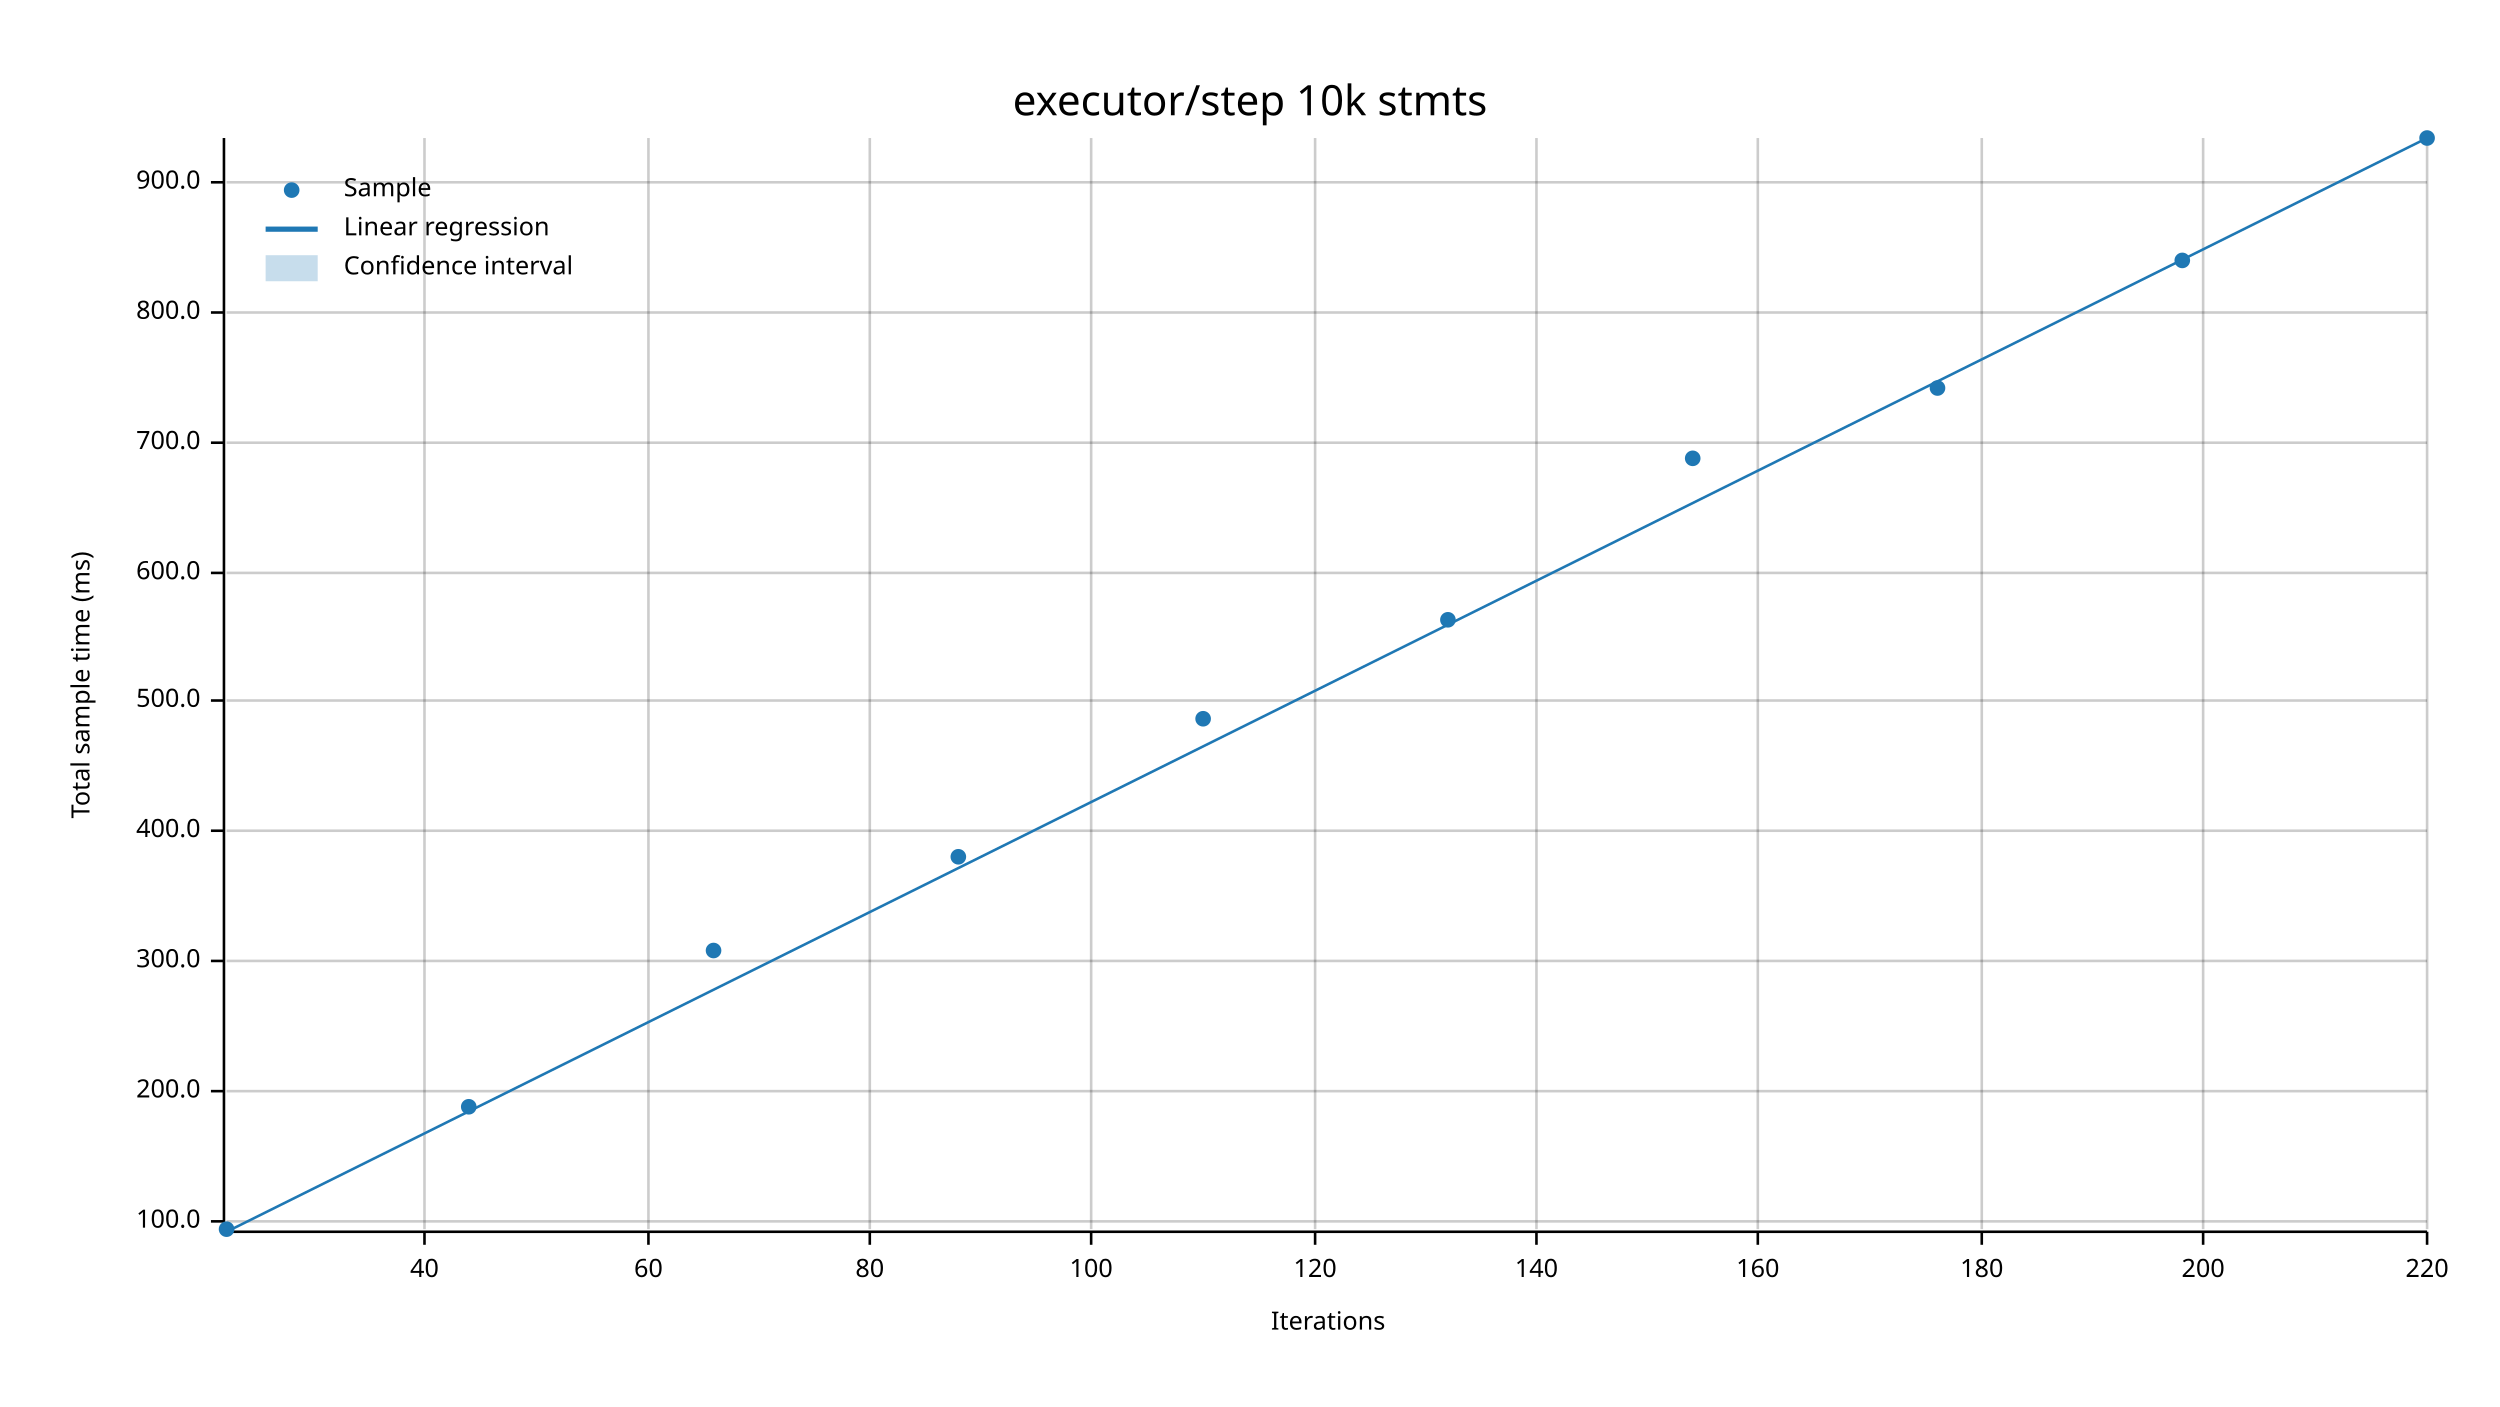
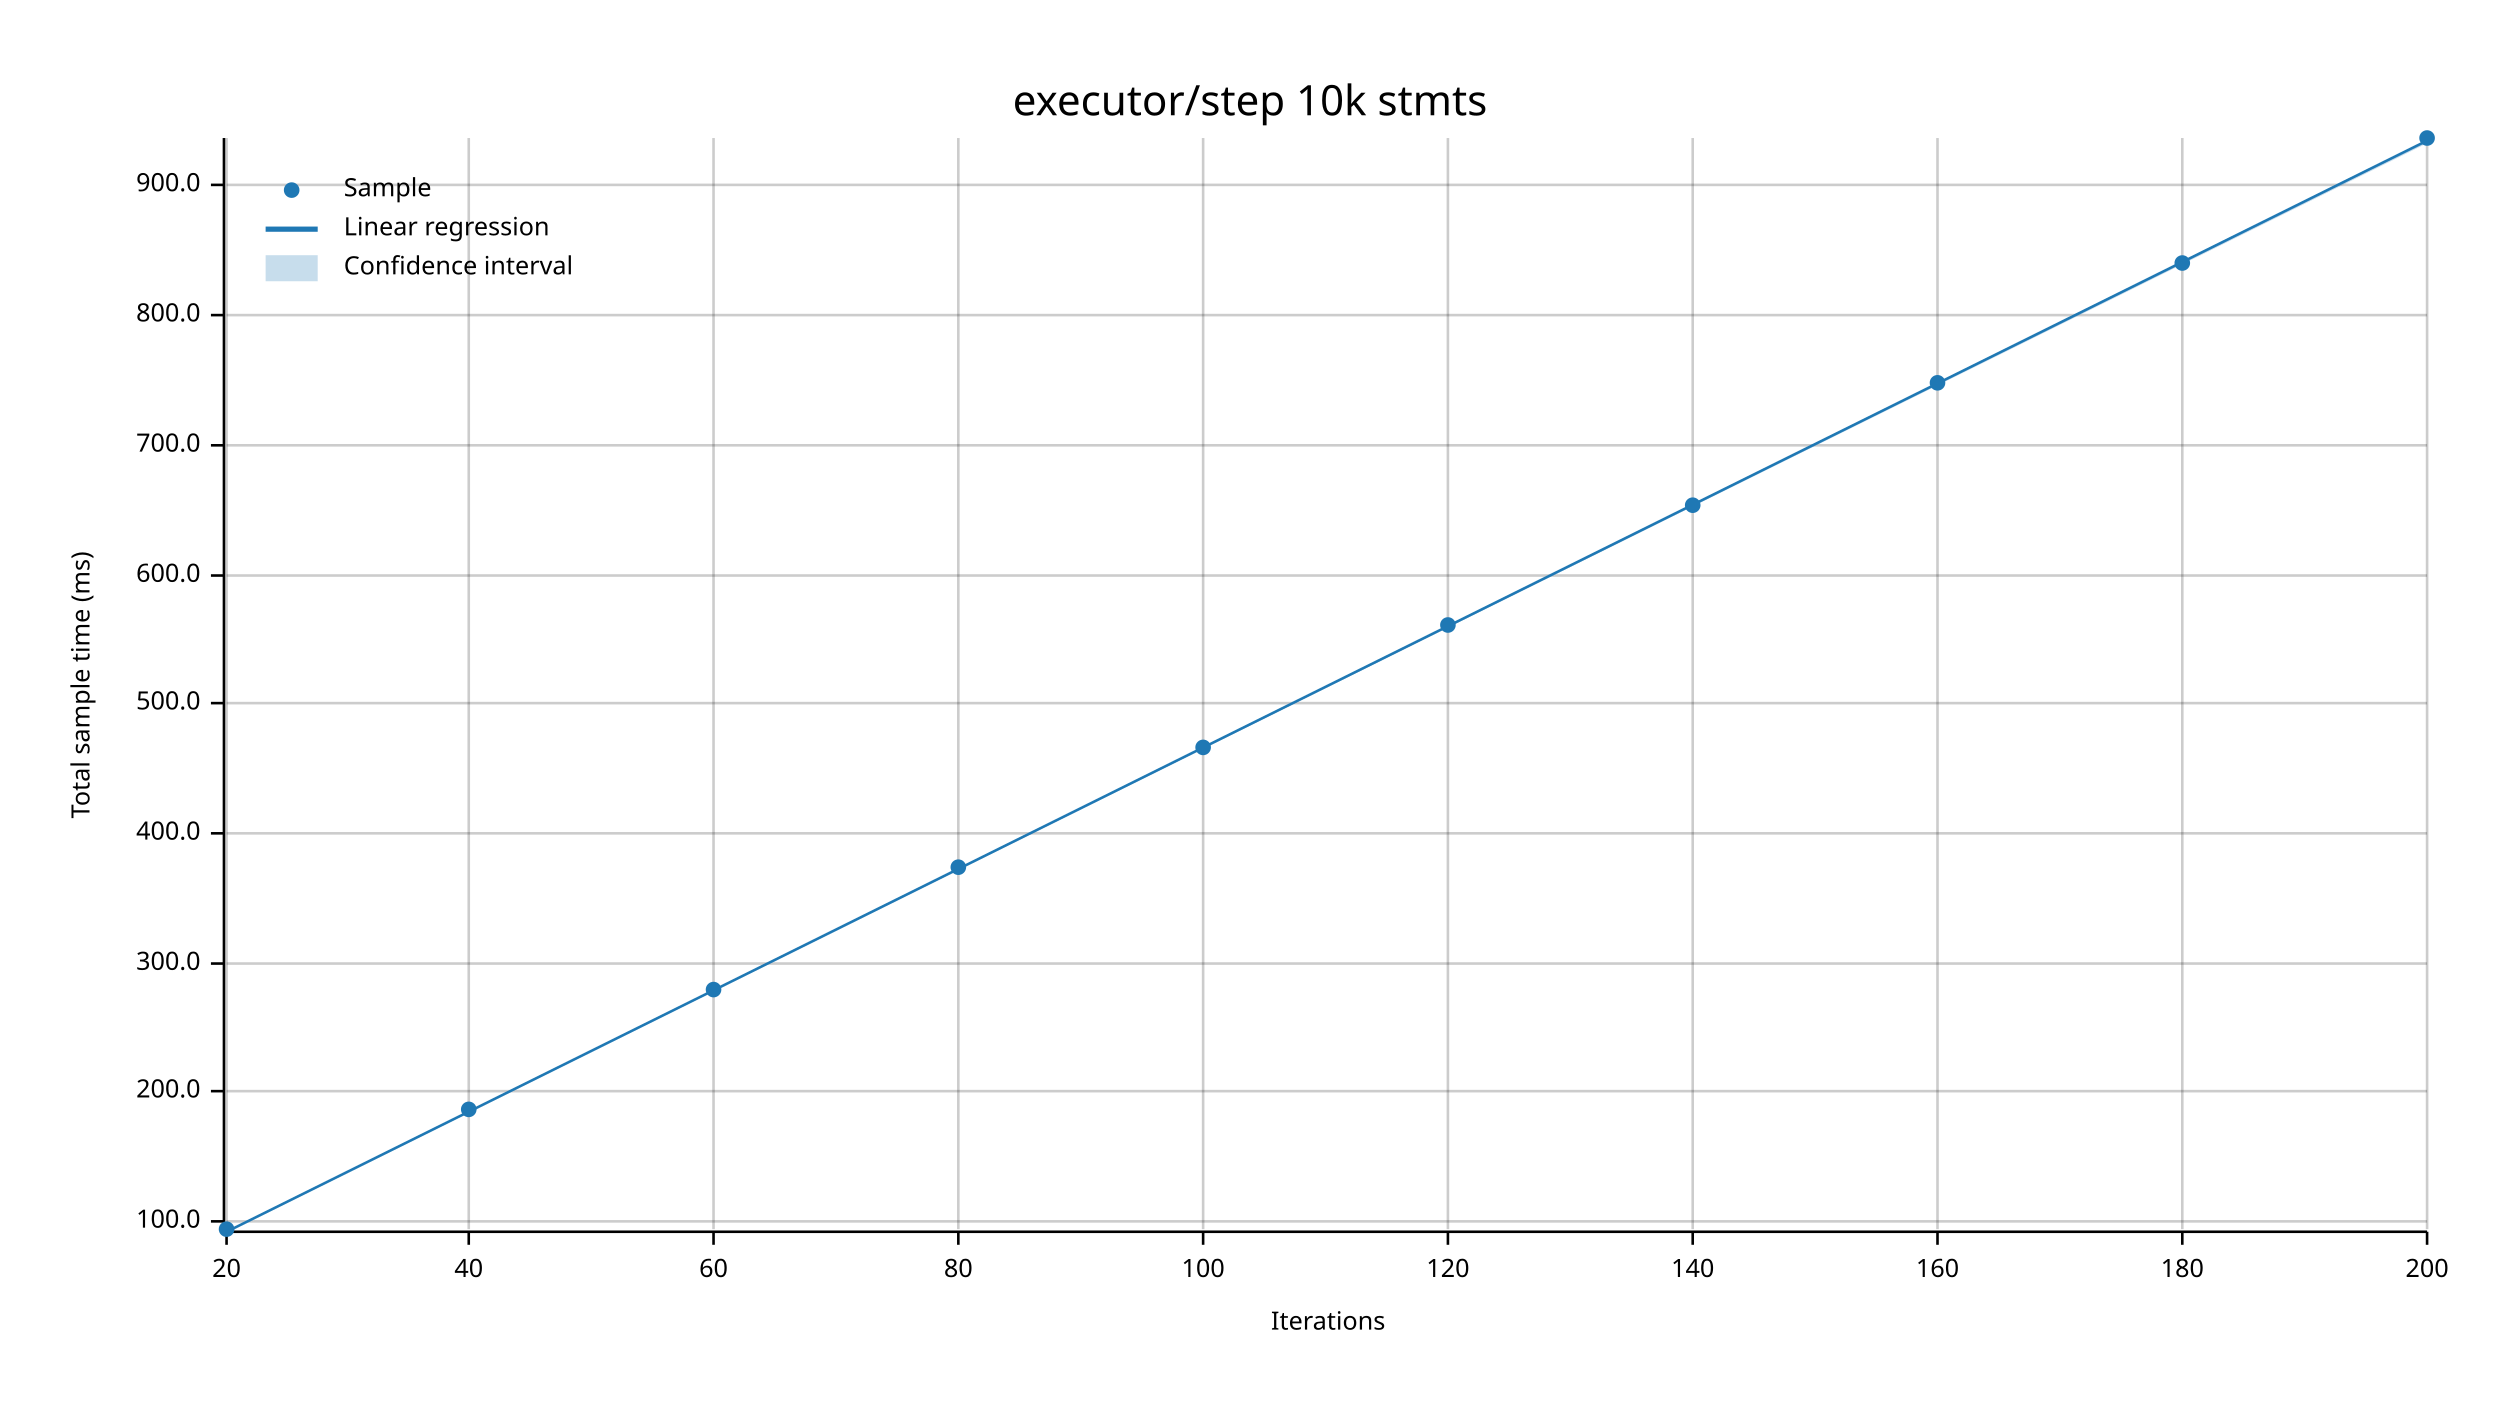
<svg xmlns="http://www.w3.org/2000/svg" width="960" height="540" viewBox="0 0 960 540">
  <text x="480" y="32" dy="0.76em" text-anchor="middle" font-family="sans-serif" font-size="16.129" opacity="1" fill="#000000">
executor/step 10k stmts
</text>
  <text x="27" y="263" dy="0.76em" text-anchor="middle" font-family="sans-serif" font-size="9.677" opacity="1" fill="#000000" transform="rotate(270, 27, 263)">
Total sample time (ms)
</text>
  <text x="510" y="513" dy="-0.5ex" text-anchor="middle" font-family="sans-serif" font-size="9.677" opacity="1" fill="#000000">
Iterations
</text>
-   <line opacity="0.2" stroke="#000000" stroke-width="1" x1="163" y1="472" x2="163" y2="53" />
-   <line opacity="0.2" stroke="#000000" stroke-width="1" x1="249" y1="472" x2="249" y2="53" />
-   <line opacity="0.2" stroke="#000000" stroke-width="1" x1="334" y1="472" x2="334" y2="53" />
-   <line opacity="0.2" stroke="#000000" stroke-width="1" x1="419" y1="472" x2="419" y2="53" />
-   <line opacity="0.2" stroke="#000000" stroke-width="1" x1="505" y1="472" x2="505" y2="53" />
-   <line opacity="0.2" stroke="#000000" stroke-width="1" x1="590" y1="472" x2="590" y2="53" />
-   <line opacity="0.2" stroke="#000000" stroke-width="1" x1="675" y1="472" x2="675" y2="53" />
-   <line opacity="0.2" stroke="#000000" stroke-width="1" x1="761" y1="472" x2="761" y2="53" />
-   <line opacity="0.2" stroke="#000000" stroke-width="1" x1="846" y1="472" x2="846" y2="53" />
+   <line opacity="0.2" stroke="#000000" stroke-width="1" x1="87" y1="472" x2="87" y2="53" />
+   <line opacity="0.2" stroke="#000000" stroke-width="1" x1="180" y1="472" x2="180" y2="53" />
+   <line opacity="0.2" stroke="#000000" stroke-width="1" x1="274" y1="472" x2="274" y2="53" />
+   <line opacity="0.2" stroke="#000000" stroke-width="1" x1="368" y1="472" x2="368" y2="53" />
+   <line opacity="0.2" stroke="#000000" stroke-width="1" x1="462" y1="472" x2="462" y2="53" />
+   <line opacity="0.2" stroke="#000000" stroke-width="1" x1="556" y1="472" x2="556" y2="53" />
+   <line opacity="0.2" stroke="#000000" stroke-width="1" x1="650" y1="472" x2="650" y2="53" />
+   <line opacity="0.2" stroke="#000000" stroke-width="1" x1="744" y1="472" x2="744" y2="53" />
+   <line opacity="0.2" stroke="#000000" stroke-width="1" x1="838" y1="472" x2="838" y2="53" />
  <line opacity="0.2" stroke="#000000" stroke-width="1" x1="932" y1="472" x2="932" y2="53" />
  <line opacity="0.2" stroke="#000000" stroke-width="1" x1="87" y1="469" x2="932" y2="469" />
  <line opacity="0.2" stroke="#000000" stroke-width="1" x1="87" y1="419" x2="932" y2="419" />
-   <line opacity="0.2" stroke="#000000" stroke-width="1" x1="87" y1="369" x2="932" y2="369" />
-   <line opacity="0.2" stroke="#000000" stroke-width="1" x1="87" y1="319" x2="932" y2="319" />
-   <line opacity="0.2" stroke="#000000" stroke-width="1" x1="87" y1="269" x2="932" y2="269" />
-   <line opacity="0.2" stroke="#000000" stroke-width="1" x1="87" y1="220" x2="932" y2="220" />
-   <line opacity="0.2" stroke="#000000" stroke-width="1" x1="87" y1="170" x2="932" y2="170" />
-   <line opacity="0.2" stroke="#000000" stroke-width="1" x1="87" y1="120" x2="932" y2="120" />
-   <line opacity="0.2" stroke="#000000" stroke-width="1" x1="87" y1="70" x2="932" y2="70" />
+   <line opacity="0.2" stroke="#000000" stroke-width="1" x1="87" y1="370" x2="932" y2="370" />
+   <line opacity="0.2" stroke="#000000" stroke-width="1" x1="87" y1="320" x2="932" y2="320" />
+   <line opacity="0.2" stroke="#000000" stroke-width="1" x1="87" y1="270" x2="932" y2="270" />
+   <line opacity="0.2" stroke="#000000" stroke-width="1" x1="87" y1="221" x2="932" y2="221" />
+   <line opacity="0.2" stroke="#000000" stroke-width="1" x1="87" y1="171" x2="932" y2="171" />
+   <line opacity="0.2" stroke="#000000" stroke-width="1" x1="87" y1="121" x2="932" y2="121" />
+   <line opacity="0.2" stroke="#000000" stroke-width="1" x1="87" y1="71" x2="932" y2="71" />
  <polyline fill="none" opacity="1" stroke="#000000" stroke-width="1" points="86,53 86,472 " />
  <text x="77" y="469" dy="0.5ex" text-anchor="end" font-family="sans-serif" font-size="9.677" opacity="1" fill="#000000">
100.0
</text>
  <polyline fill="none" opacity="1" stroke="#000000" stroke-width="1" points="81,469 86,469 " />
  <text x="77" y="419" dy="0.5ex" text-anchor="end" font-family="sans-serif" font-size="9.677" opacity="1" fill="#000000">
200.0
</text>
  <polyline fill="none" opacity="1" stroke="#000000" stroke-width="1" points="81,419 86,419 " />
-   <text x="77" y="369" dy="0.5ex" text-anchor="end" font-family="sans-serif" font-size="9.677" opacity="1" fill="#000000">
+   <text x="77" y="370" dy="0.5ex" text-anchor="end" font-family="sans-serif" font-size="9.677" opacity="1" fill="#000000">
300.0
</text>
-   <polyline fill="none" opacity="1" stroke="#000000" stroke-width="1" points="81,369 86,369 " />
-   <text x="77" y="319" dy="0.5ex" text-anchor="end" font-family="sans-serif" font-size="9.677" opacity="1" fill="#000000">
+   <polyline fill="none" opacity="1" stroke="#000000" stroke-width="1" points="81,370 86,370 " />
+   <text x="77" y="320" dy="0.5ex" text-anchor="end" font-family="sans-serif" font-size="9.677" opacity="1" fill="#000000">
400.0
</text>
-   <polyline fill="none" opacity="1" stroke="#000000" stroke-width="1" points="81,319 86,319 " />
-   <text x="77" y="269" dy="0.5ex" text-anchor="end" font-family="sans-serif" font-size="9.677" opacity="1" fill="#000000">
+   <polyline fill="none" opacity="1" stroke="#000000" stroke-width="1" points="81,320 86,320 " />
+   <text x="77" y="270" dy="0.5ex" text-anchor="end" font-family="sans-serif" font-size="9.677" opacity="1" fill="#000000">
500.0
</text>
-   <polyline fill="none" opacity="1" stroke="#000000" stroke-width="1" points="81,269 86,269 " />
-   <text x="77" y="220" dy="0.5ex" text-anchor="end" font-family="sans-serif" font-size="9.677" opacity="1" fill="#000000">
+   <polyline fill="none" opacity="1" stroke="#000000" stroke-width="1" points="81,270 86,270 " />
+   <text x="77" y="221" dy="0.5ex" text-anchor="end" font-family="sans-serif" font-size="9.677" opacity="1" fill="#000000">
600.0
</text>
-   <polyline fill="none" opacity="1" stroke="#000000" stroke-width="1" points="81,220 86,220 " />
-   <text x="77" y="170" dy="0.5ex" text-anchor="end" font-family="sans-serif" font-size="9.677" opacity="1" fill="#000000">
+   <polyline fill="none" opacity="1" stroke="#000000" stroke-width="1" points="81,221 86,221 " />
+   <text x="77" y="171" dy="0.5ex" text-anchor="end" font-family="sans-serif" font-size="9.677" opacity="1" fill="#000000">
700.0
</text>
-   <polyline fill="none" opacity="1" stroke="#000000" stroke-width="1" points="81,170 86,170 " />
-   <text x="77" y="120" dy="0.5ex" text-anchor="end" font-family="sans-serif" font-size="9.677" opacity="1" fill="#000000">
+   <polyline fill="none" opacity="1" stroke="#000000" stroke-width="1" points="81,171 86,171 " />
+   <text x="77" y="121" dy="0.5ex" text-anchor="end" font-family="sans-serif" font-size="9.677" opacity="1" fill="#000000">
800.0
</text>
-   <polyline fill="none" opacity="1" stroke="#000000" stroke-width="1" points="81,120 86,120 " />
-   <text x="77" y="70" dy="0.5ex" text-anchor="end" font-family="sans-serif" font-size="9.677" opacity="1" fill="#000000">
+   <polyline fill="none" opacity="1" stroke="#000000" stroke-width="1" points="81,121 86,121 " />
+   <text x="77" y="71" dy="0.5ex" text-anchor="end" font-family="sans-serif" font-size="9.677" opacity="1" fill="#000000">
900.0
</text>
-   <polyline fill="none" opacity="1" stroke="#000000" stroke-width="1" points="81,70 86,70 " />
+   <polyline fill="none" opacity="1" stroke="#000000" stroke-width="1" points="81,71 86,71 " />
  <polyline fill="none" opacity="1" stroke="#000000" stroke-width="1" points="87,473 932,473 " />
-   <text x="163" y="483" dy="0.76em" text-anchor="middle" font-family="sans-serif" font-size="9.677" opacity="1" fill="#000000">
+   <text x="87" y="483" dy="0.76em" text-anchor="middle" font-family="sans-serif" font-size="9.677" opacity="1" fill="#000000">
+ 20
+ </text>
+   <polyline fill="none" opacity="1" stroke="#000000" stroke-width="1" points="87,473 87,478 " />
+   <text x="180" y="483" dy="0.76em" text-anchor="middle" font-family="sans-serif" font-size="9.677" opacity="1" fill="#000000">
40
</text>
-   <polyline fill="none" opacity="1" stroke="#000000" stroke-width="1" points="163,473 163,478 " />
-   <text x="249" y="483" dy="0.76em" text-anchor="middle" font-family="sans-serif" font-size="9.677" opacity="1" fill="#000000">
+   <polyline fill="none" opacity="1" stroke="#000000" stroke-width="1" points="180,473 180,478 " />
+   <text x="274" y="483" dy="0.76em" text-anchor="middle" font-family="sans-serif" font-size="9.677" opacity="1" fill="#000000">
60
</text>
-   <polyline fill="none" opacity="1" stroke="#000000" stroke-width="1" points="249,473 249,478 " />
-   <text x="334" y="483" dy="0.76em" text-anchor="middle" font-family="sans-serif" font-size="9.677" opacity="1" fill="#000000">
+   <polyline fill="none" opacity="1" stroke="#000000" stroke-width="1" points="274,473 274,478 " />
+   <text x="368" y="483" dy="0.76em" text-anchor="middle" font-family="sans-serif" font-size="9.677" opacity="1" fill="#000000">
80
</text>
-   <polyline fill="none" opacity="1" stroke="#000000" stroke-width="1" points="334,473 334,478 " />
-   <text x="419" y="483" dy="0.76em" text-anchor="middle" font-family="sans-serif" font-size="9.677" opacity="1" fill="#000000">
+   <polyline fill="none" opacity="1" stroke="#000000" stroke-width="1" points="368,473 368,478 " />
+   <text x="462" y="483" dy="0.76em" text-anchor="middle" font-family="sans-serif" font-size="9.677" opacity="1" fill="#000000">
100
</text>
-   <polyline fill="none" opacity="1" stroke="#000000" stroke-width="1" points="419,473 419,478 " />
-   <text x="505" y="483" dy="0.76em" text-anchor="middle" font-family="sans-serif" font-size="9.677" opacity="1" fill="#000000">
+   <polyline fill="none" opacity="1" stroke="#000000" stroke-width="1" points="462,473 462,478 " />
+   <text x="556" y="483" dy="0.76em" text-anchor="middle" font-family="sans-serif" font-size="9.677" opacity="1" fill="#000000">
120
</text>
-   <polyline fill="none" opacity="1" stroke="#000000" stroke-width="1" points="505,473 505,478 " />
-   <text x="590" y="483" dy="0.76em" text-anchor="middle" font-family="sans-serif" font-size="9.677" opacity="1" fill="#000000">
+   <polyline fill="none" opacity="1" stroke="#000000" stroke-width="1" points="556,473 556,478 " />
+   <text x="650" y="483" dy="0.76em" text-anchor="middle" font-family="sans-serif" font-size="9.677" opacity="1" fill="#000000">
140
</text>
-   <polyline fill="none" opacity="1" stroke="#000000" stroke-width="1" points="590,473 590,478 " />
-   <text x="675" y="483" dy="0.76em" text-anchor="middle" font-family="sans-serif" font-size="9.677" opacity="1" fill="#000000">
+   <polyline fill="none" opacity="1" stroke="#000000" stroke-width="1" points="650,473 650,478 " />
+   <text x="744" y="483" dy="0.76em" text-anchor="middle" font-family="sans-serif" font-size="9.677" opacity="1" fill="#000000">
160
</text>
-   <polyline fill="none" opacity="1" stroke="#000000" stroke-width="1" points="675,473 675,478 " />
-   <text x="761" y="483" dy="0.76em" text-anchor="middle" font-family="sans-serif" font-size="9.677" opacity="1" fill="#000000">
+   <polyline fill="none" opacity="1" stroke="#000000" stroke-width="1" points="744,473 744,478 " />
+   <text x="838" y="483" dy="0.76em" text-anchor="middle" font-family="sans-serif" font-size="9.677" opacity="1" fill="#000000">
180
</text>
-   <polyline fill="none" opacity="1" stroke="#000000" stroke-width="1" points="761,473 761,478 " />
-   <text x="846" y="483" dy="0.76em" text-anchor="middle" font-family="sans-serif" font-size="9.677" opacity="1" fill="#000000">
+   <polyline fill="none" opacity="1" stroke="#000000" stroke-width="1" points="838,473 838,478 " />
+   <text x="932" y="483" dy="0.76em" text-anchor="middle" font-family="sans-serif" font-size="9.677" opacity="1" fill="#000000">
200
- </text>
-   <polyline fill="none" opacity="1" stroke="#000000" stroke-width="1" points="846,473 846,478 " />
-   <text x="932" y="483" dy="0.76em" text-anchor="middle" font-family="sans-serif" font-size="9.677" opacity="1" fill="#000000">
- 220
</text>
  <polyline fill="none" opacity="1" stroke="#000000" stroke-width="1" points="932,473 932,478 " />
  <circle cx="87" cy="472" r="3" opacity="1" fill="#1F78B4" stroke="none" stroke-width="1" />
-   <circle cx="180" cy="425" r="3" opacity="1" fill="#1F78B4" stroke="none" stroke-width="1" />
-   <circle cx="274" cy="365" r="3" opacity="1" fill="#1F78B4" stroke="none" stroke-width="1" />
-   <circle cx="368" cy="329" r="3" opacity="1" fill="#1F78B4" stroke="none" stroke-width="1" />
-   <circle cx="462" cy="276" r="3" opacity="1" fill="#1F78B4" stroke="none" stroke-width="1" />
-   <circle cx="556" cy="238" r="3" opacity="1" fill="#1F78B4" stroke="none" stroke-width="1" />
-   <circle cx="650" cy="176" r="3" opacity="1" fill="#1F78B4" stroke="none" stroke-width="1" />
-   <circle cx="744" cy="149" r="3" opacity="1" fill="#1F78B4" stroke="none" stroke-width="1" />
-   <circle cx="838" cy="100" r="3" opacity="1" fill="#1F78B4" stroke="none" stroke-width="1" />
+   <circle cx="180" cy="426" r="3" opacity="1" fill="#1F78B4" stroke="none" stroke-width="1" />
+   <circle cx="274" cy="380" r="3" opacity="1" fill="#1F78B4" stroke="none" stroke-width="1" />
+   <circle cx="368" cy="333" r="3" opacity="1" fill="#1F78B4" stroke="none" stroke-width="1" />
+   <circle cx="462" cy="287" r="3" opacity="1" fill="#1F78B4" stroke="none" stroke-width="1" />
+   <circle cx="556" cy="240" r="3" opacity="1" fill="#1F78B4" stroke="none" stroke-width="1" />
+   <circle cx="650" cy="194" r="3" opacity="1" fill="#1F78B4" stroke="none" stroke-width="1" />
+   <circle cx="744" cy="147" r="3" opacity="1" fill="#1F78B4" stroke="none" stroke-width="1" />
+   <circle cx="838" cy="101" r="3" opacity="1" fill="#1F78B4" stroke="none" stroke-width="1" />
  <circle cx="932" cy="53" r="3" opacity="1" fill="#1F78B4" stroke="none" stroke-width="1" />
-   <polyline fill="none" opacity="1" stroke="#1F78B4" stroke-width="1" points="87,473 932,53 " />
-   <polygon opacity="0.25" fill="#1F78B4" points="87,473 932,53 932,53 " />
+   <polyline fill="none" opacity="1" stroke="#1F78B4" stroke-width="1" points="87,473 932,54 " />
+   <polygon opacity="0.25" fill="#1F78B4" points="87,473 932,55 932,54 " />
  <text x="132" y="68" dy="0.76em" text-anchor="start" font-family="sans-serif" font-size="9.677" opacity="1" fill="#000000">
Sample
</text>
  <text x="132" y="83" dy="0.76em" text-anchor="start" font-family="sans-serif" font-size="9.677" opacity="1" fill="#000000">
Linear regression
</text>
  <text x="132" y="98" dy="0.76em" text-anchor="start" font-family="sans-serif" font-size="9.677" opacity="1" fill="#000000">
Confidence interval
</text>
  <circle cx="112" cy="73" r="3" opacity="1" fill="#1F78B4" stroke="none" stroke-width="1" />
  <polyline fill="none" opacity="1" stroke="#1F78B4" stroke-width="2" points="102,88 122,88 " />
  <rect x="102" y="98" width="20" height="10" opacity="0.25" fill="#1F78B4" stroke="none" />
</svg>
